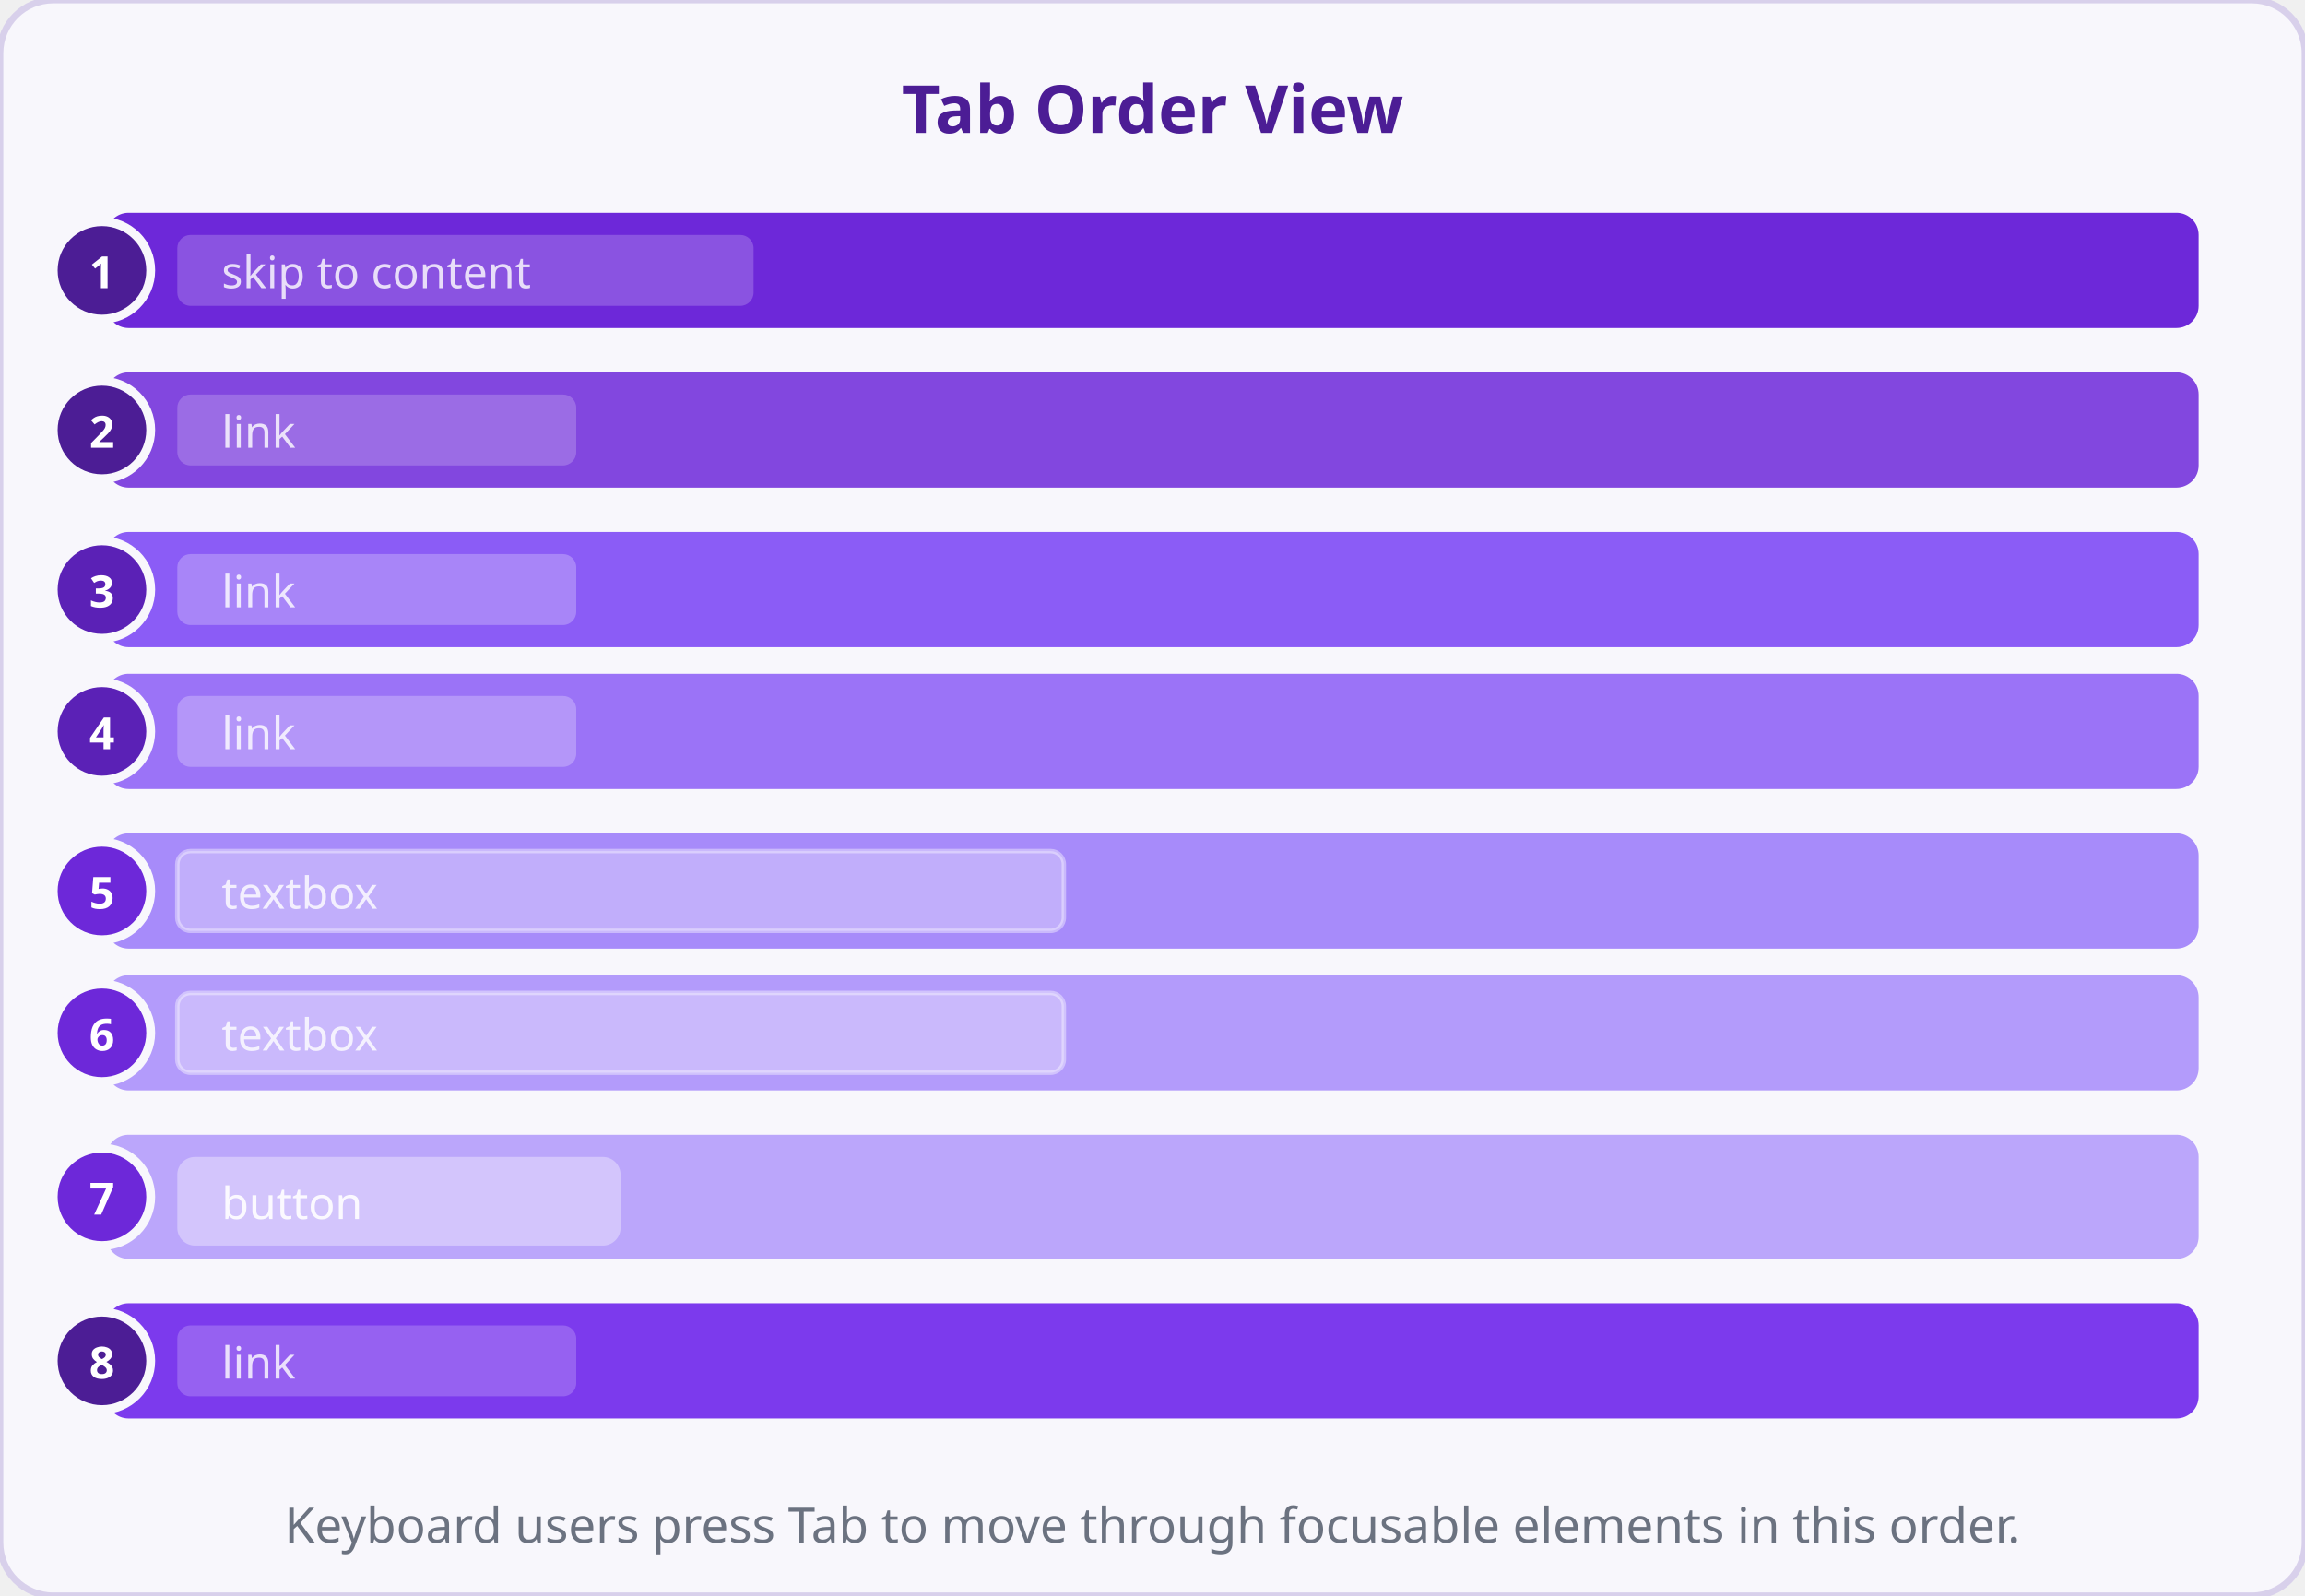
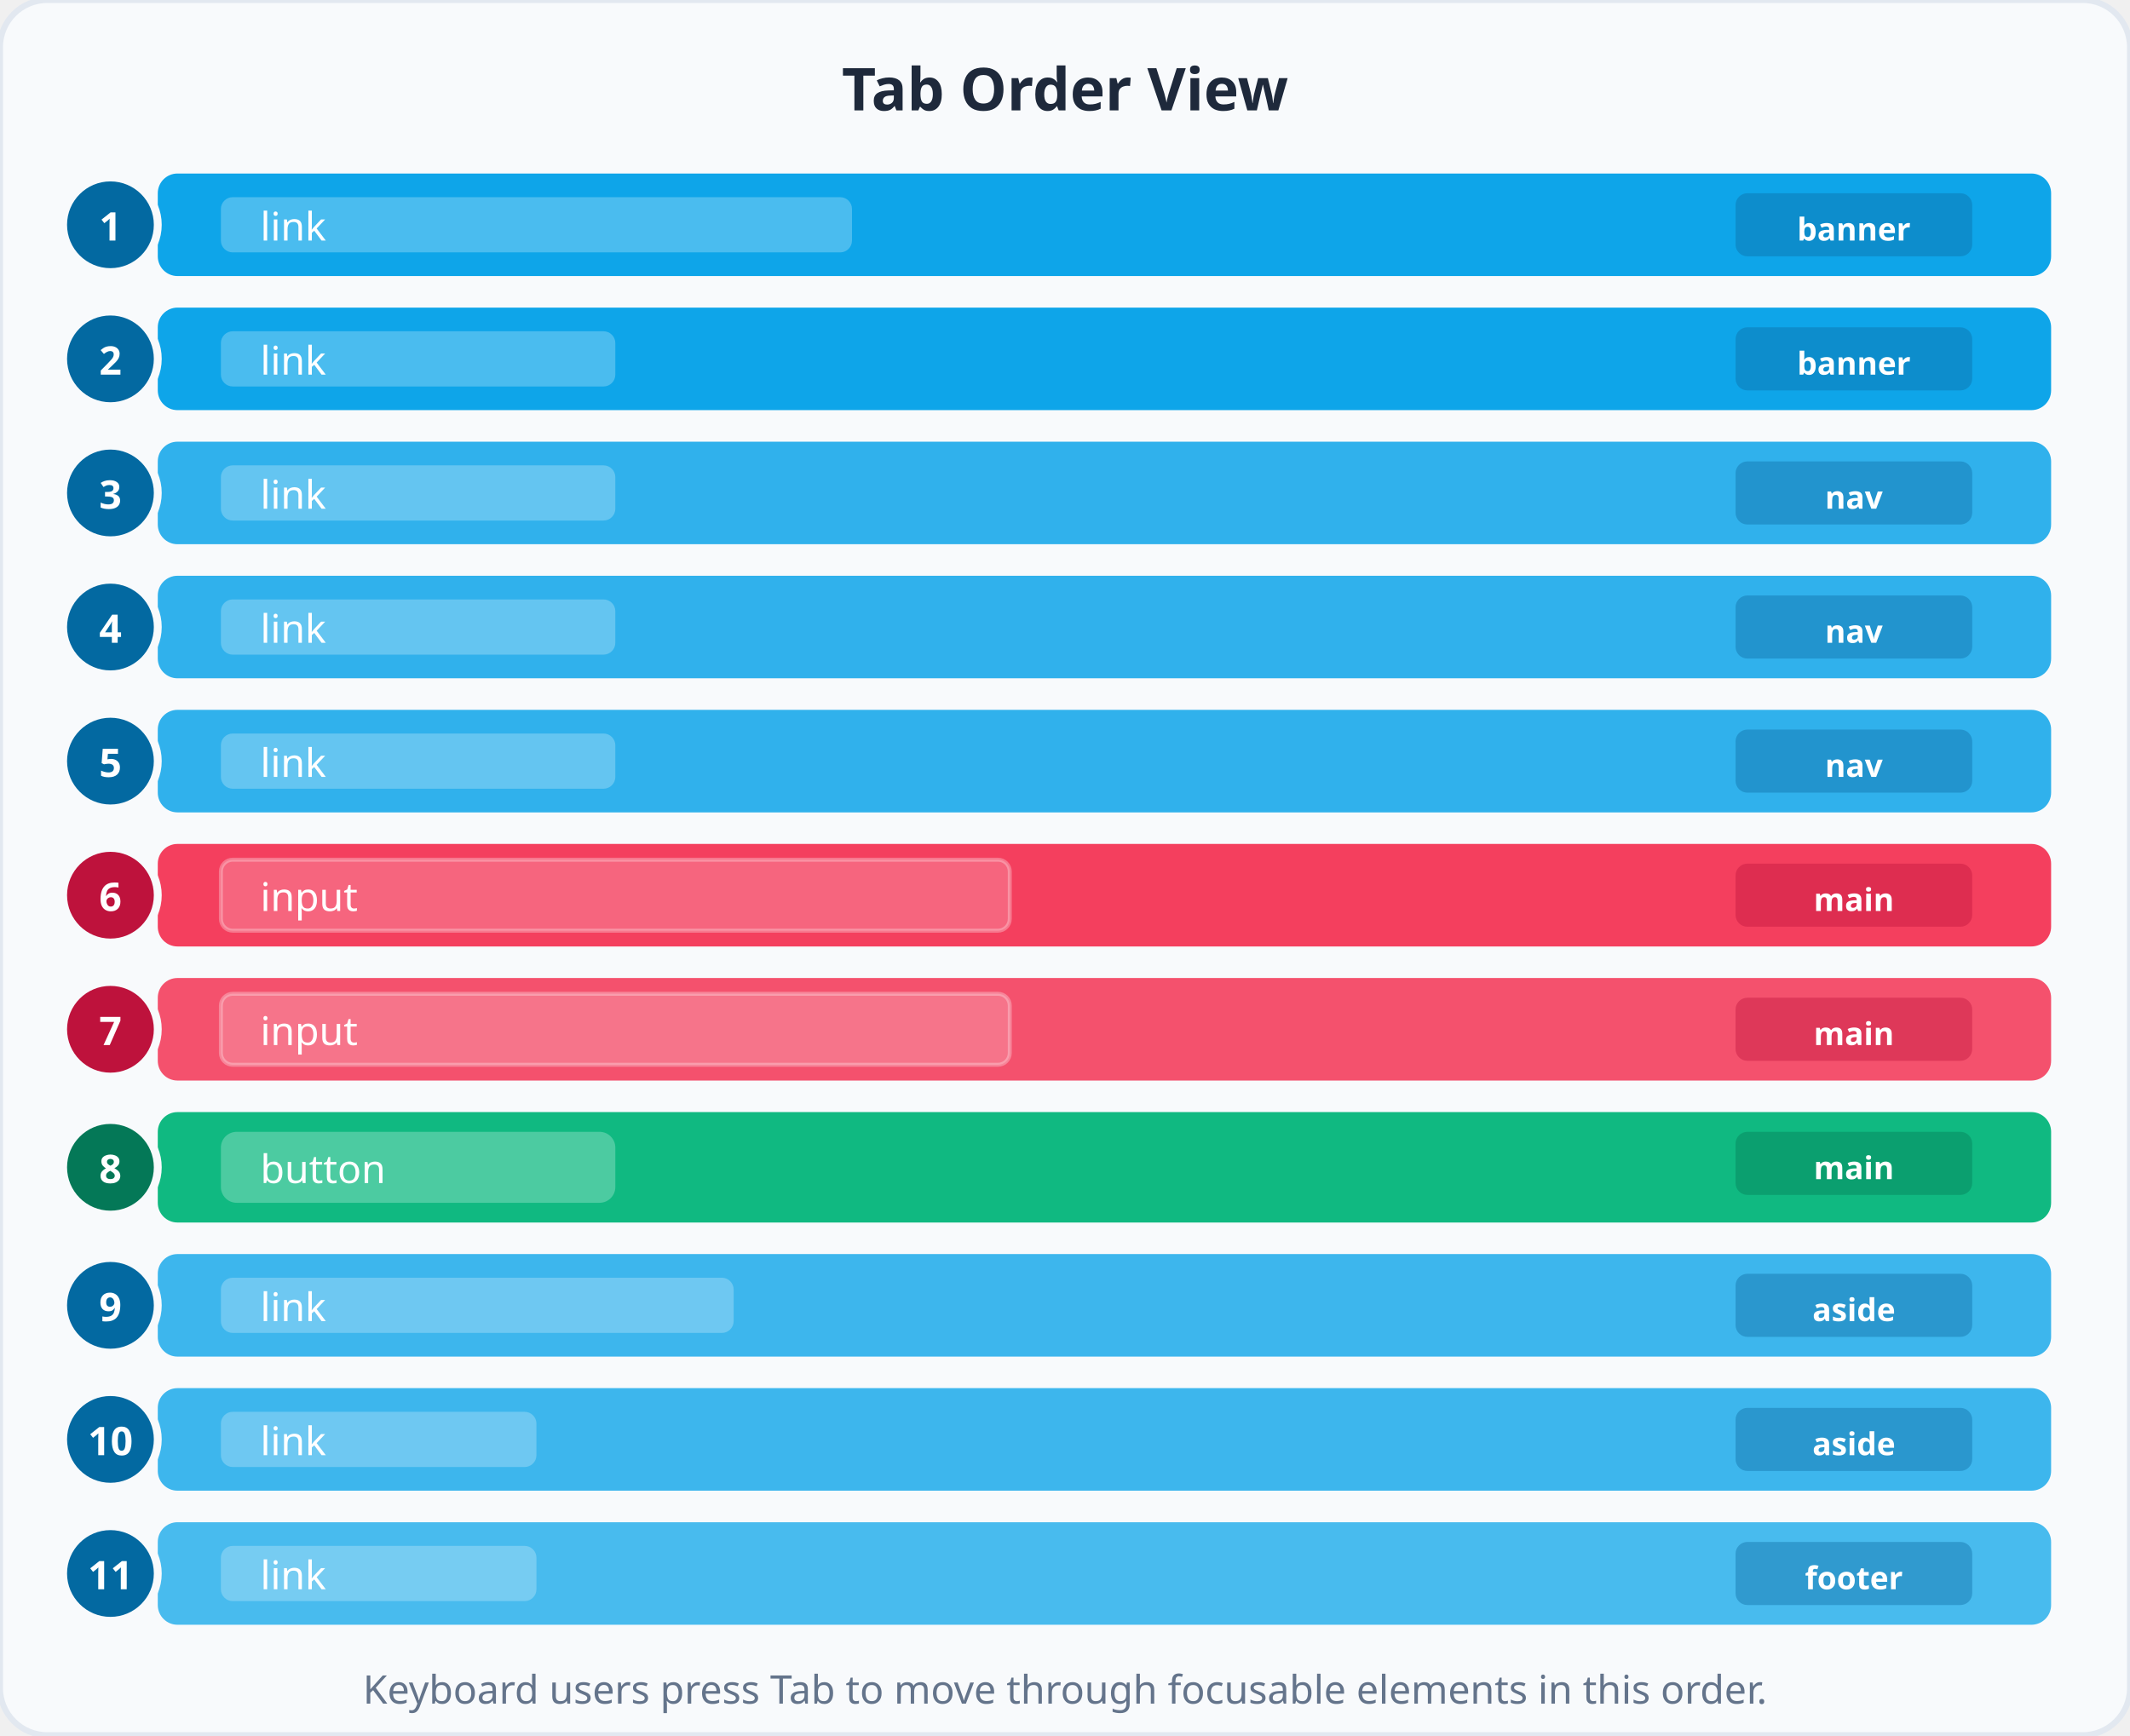
- <svg xmlns="http://www.w3.org/2000/svg" viewBox="0 0 520 360" role="img" aria-label="Tab order view: only the focusable elements from the page, shown as numbered colored rectangles in the order a keyboard user would reach them.">
-   <rect width="520" height="360" rx="12" fill="#f8f7fc" stroke="#d8d0eb" stroke-width="1.5" />
-   <text x="260" y="30" text-anchor="middle" font-family="system-ui, sans-serif" font-size="15" font-weight="600" fill="#4c1d95">Tab Order View</text>
-   <g transform="translate(24, 48)">
-     <rect width="472" height="26" rx="5" fill="#6d28d9" />
-     <circle cx="-1" cy="13" r="11" fill="#4c1d95" stroke="#f8f7fc" stroke-width="2" />
-     <text x="-1" y="17" text-anchor="middle" font-family="system-ui, sans-serif" font-size="10" font-weight="700" fill="#ffffff">1</text>
-     <rect x="16" y="5" width="130" height="16" rx="3" fill="rgba(255,255,255,0.2)" />
-     <text x="26" y="17" font-family="system-ui, sans-serif" font-size="10" fill="rgba(255,255,255,0.8)">skip to content</text>
+ <svg xmlns="http://www.w3.org/2000/svg" viewBox="0 0 540 440" role="img" aria-label="Tab order view: only the focusable elements from the page shown as numbered colored bars, using the same element colors as the visual view, in the order a keyboard user reaches them.">
+   <rect width="540" height="440" rx="12" fill="#f8fafc" stroke="#e2e8f0" stroke-width="1.5" />
+   <text x="270" y="28" text-anchor="middle" font-family="system-ui, sans-serif" font-size="15" font-weight="600" fill="#1e293b">Tab Order View</text>
+   <g transform="translate(20, 44)">
+     <rect x="20" y="0" width="480" height="26" rx="5" fill="#0ea5e9" />
+     <circle cx="8" cy="13" r="12" fill="#0369a1" stroke="#f8fafc" stroke-width="2" />
+     <text x="8" y="17" text-anchor="middle" font-family="system-ui, sans-serif" font-size="10" font-weight="700" fill="#ffffff">1</text>
+     <rect x="36" y="6" width="160" height="14" rx="3" fill="rgba(255,255,255,0.25)" />
+     <text x="46" y="17" font-family="system-ui, sans-serif" font-size="10" fill="#ffffff">link</text>
+     <rect x="420" y="5" width="60" height="16" rx="3" fill="rgba(14,105,161,0.4)" />
+     <text x="450" y="17" text-anchor="middle" font-family="system-ui, sans-serif" font-size="8" font-weight="600" fill="#ffffff">banner</text>
  </g>
-   <g transform="translate(24, 84)">
-     <rect width="472" height="26" rx="5" fill="#6d28d9" fill-opacity="0.85" />
-     <circle cx="-1" cy="13" r="11" fill="#4c1d95" stroke="#f8f7fc" stroke-width="2" />
-     <text x="-1" y="17" text-anchor="middle" font-family="system-ui, sans-serif" font-size="10" font-weight="700" fill="#ffffff">2</text>
-     <rect x="16" y="5" width="90" height="16" rx="3" fill="rgba(255,255,255,0.2)" />
-     <text x="26" y="17" font-family="system-ui, sans-serif" font-size="10" fill="rgba(255,255,255,0.8)">link</text>
+   <g transform="translate(20, 78)">
+     <rect x="20" y="0" width="480" height="26" rx="5" fill="#0ea5e9" />
+     <circle cx="8" cy="13" r="12" fill="#0369a1" stroke="#f8fafc" stroke-width="2" />
+     <text x="8" y="17" text-anchor="middle" font-family="system-ui, sans-serif" font-size="10" font-weight="700" fill="#ffffff">2</text>
+     <rect x="36" y="6" width="100" height="14" rx="3" fill="rgba(255,255,255,0.25)" />
+     <text x="46" y="17" font-family="system-ui, sans-serif" font-size="10" fill="#ffffff">link</text>
+     <rect x="420" y="5" width="60" height="16" rx="3" fill="rgba(14,105,161,0.4)" />
+     <text x="450" y="17" text-anchor="middle" font-family="system-ui, sans-serif" font-size="8" font-weight="600" fill="#ffffff">banner</text>
  </g>
-   <g transform="translate(24, 120)">
-     <rect width="472" height="26" rx="5" fill="#8b5cf6" />
-     <circle cx="-1" cy="13" r="11" fill="#5b21b6" stroke="#f8f7fc" stroke-width="2" />
-     <text x="-1" y="17" text-anchor="middle" font-family="system-ui, sans-serif" font-size="10" font-weight="700" fill="#ffffff">3</text>
-     <rect x="16" y="5" width="90" height="16" rx="3" fill="rgba(255,255,255,0.25)" />
-     <text x="26" y="17" font-family="system-ui, sans-serif" font-size="10" fill="rgba(255,255,255,0.8)">link</text>
+   <g transform="translate(20, 112)">
+     <rect x="20" y="0" width="480" height="26" rx="5" fill="#0ea5e9" fill-opacity="0.85" />
+     <circle cx="8" cy="13" r="12" fill="#0369a1" stroke="#f8fafc" stroke-width="2" />
+     <text x="8" y="17" text-anchor="middle" font-family="system-ui, sans-serif" font-size="10" font-weight="700" fill="#ffffff">3</text>
+     <rect x="36" y="6" width="100" height="14" rx="3" fill="rgba(255,255,255,0.25)" />
+     <text x="46" y="17" font-family="system-ui, sans-serif" font-size="10" fill="#ffffff">link</text>
+     <rect x="420" y="5" width="60" height="16" rx="3" fill="rgba(14,105,161,0.4)" />
+     <text x="450" y="17" text-anchor="middle" font-family="system-ui, sans-serif" font-size="8" font-weight="600" fill="#ffffff">nav</text>
  </g>
-   <g transform="translate(24, 152)">
-     <rect width="472" height="26" rx="5" fill="#8b5cf6" fill-opacity="0.85" />
-     <circle cx="-1" cy="13" r="11" fill="#5b21b6" stroke="#f8f7fc" stroke-width="2" />
-     <text x="-1" y="17" text-anchor="middle" font-family="system-ui, sans-serif" font-size="10" font-weight="700" fill="#ffffff">4</text>
-     <rect x="16" y="5" width="90" height="16" rx="3" fill="rgba(255,255,255,0.25)" />
-     <text x="26" y="17" font-family="system-ui, sans-serif" font-size="10" fill="rgba(255,255,255,0.8)">link</text>
+   <g transform="translate(20, 146)">
+     <rect x="20" y="0" width="480" height="26" rx="5" fill="#0ea5e9" fill-opacity="0.85" />
+     <circle cx="8" cy="13" r="12" fill="#0369a1" stroke="#f8fafc" stroke-width="2" />
+     <text x="8" y="17" text-anchor="middle" font-family="system-ui, sans-serif" font-size="10" font-weight="700" fill="#ffffff">4</text>
+     <rect x="36" y="6" width="100" height="14" rx="3" fill="rgba(255,255,255,0.25)" />
+     <text x="46" y="17" font-family="system-ui, sans-serif" font-size="10" fill="#ffffff">link</text>
+     <rect x="420" y="5" width="60" height="16" rx="3" fill="rgba(14,105,161,0.4)" />
+     <text x="450" y="17" text-anchor="middle" font-family="system-ui, sans-serif" font-size="8" font-weight="600" fill="#ffffff">nav</text>
  </g>
-   <g transform="translate(24, 188)">
-     <rect width="472" height="26" rx="5" fill="#a78bfa" />
-     <circle cx="-1" cy="13" r="11" fill="#6d28d9" stroke="#f8f7fc" stroke-width="2" />
-     <text x="-1" y="17" text-anchor="middle" font-family="system-ui, sans-serif" font-size="10" font-weight="700" fill="#ffffff">5</text>
-     <rect x="16" y="4" width="200" height="18" rx="3" fill="rgba(255,255,255,0.3)" stroke="rgba(255,255,255,0.4)" stroke-width="1" />
-     <text x="26" y="17" font-family="system-ui, sans-serif" font-size="10" fill="rgba(255,255,255,0.8)">textbox</text>
+   <g transform="translate(20, 180)">
+     <rect x="20" y="0" width="480" height="26" rx="5" fill="#0ea5e9" fill-opacity="0.85" />
+     <circle cx="8" cy="13" r="12" fill="#0369a1" stroke="#f8fafc" stroke-width="2" />
+     <text x="8" y="17" text-anchor="middle" font-family="system-ui, sans-serif" font-size="10" font-weight="700" fill="#ffffff">5</text>
+     <rect x="36" y="6" width="100" height="14" rx="3" fill="rgba(255,255,255,0.25)" />
+     <text x="46" y="17" font-family="system-ui, sans-serif" font-size="10" fill="#ffffff">link</text>
+     <rect x="420" y="5" width="60" height="16" rx="3" fill="rgba(14,105,161,0.4)" />
+     <text x="450" y="17" text-anchor="middle" font-family="system-ui, sans-serif" font-size="8" font-weight="600" fill="#ffffff">nav</text>
  </g>
-   <g transform="translate(24, 220)">
-     <rect width="472" height="26" rx="5" fill="#a78bfa" fill-opacity="0.85" />
-     <circle cx="-1" cy="13" r="11" fill="#6d28d9" stroke="#f8f7fc" stroke-width="2" />
-     <text x="-1" y="17" text-anchor="middle" font-family="system-ui, sans-serif" font-size="10" font-weight="700" fill="#ffffff">6</text>
-     <rect x="16" y="4" width="200" height="18" rx="3" fill="rgba(255,255,255,0.3)" stroke="rgba(255,255,255,0.4)" stroke-width="1" />
-     <text x="26" y="17" font-family="system-ui, sans-serif" font-size="10" fill="rgba(255,255,255,0.8)">textbox</text>
+   <g transform="translate(20, 214)">
+     <rect x="20" y="0" width="480" height="26" rx="5" fill="#f43f5e" />
+     <circle cx="8" cy="13" r="12" fill="#be123c" stroke="#f8fafc" stroke-width="2" />
+     <text x="8" y="17" text-anchor="middle" font-family="system-ui, sans-serif" font-size="10" font-weight="700" fill="#ffffff">6</text>
+     <rect x="36" y="4" width="200" height="18" rx="3" fill="rgba(255,255,255,0.2)" stroke="rgba(255,255,255,0.3)" stroke-width="1" />
+     <text x="46" y="17" font-family="system-ui, sans-serif" font-size="10" fill="#ffffff">input</text>
+     <rect x="420" y="5" width="60" height="16" rx="3" fill="rgba(190,18,60,0.4)" />
+     <text x="450" y="17" text-anchor="middle" font-family="system-ui, sans-serif" font-size="8" font-weight="600" fill="#ffffff">main</text>
  </g>
-   <g transform="translate(24, 256)">
-     <rect width="472" height="28" rx="5" fill="#a78bfa" fill-opacity="0.75" />
-     <circle cx="-1" cy="14" r="11" fill="#6d28d9" stroke="#f8f7fc" stroke-width="2" />
-     <text x="-1" y="18" text-anchor="middle" font-family="system-ui, sans-serif" font-size="10" font-weight="700" fill="#ffffff">7</text>
-     <rect x="16" y="5" width="100" height="20" rx="4" fill="rgba(255,255,255,0.35)" />
-     <text x="26" y="19" font-family="system-ui, sans-serif" font-size="10" fill="rgba(255,255,255,0.9)">button</text>
+   <g transform="translate(20, 248)">
+     <rect x="20" y="0" width="480" height="26" rx="5" fill="#f43f5e" fill-opacity="0.9" />
+     <circle cx="8" cy="13" r="12" fill="#be123c" stroke="#f8fafc" stroke-width="2" />
+     <text x="8" y="17" text-anchor="middle" font-family="system-ui, sans-serif" font-size="10" font-weight="700" fill="#ffffff">7</text>
+     <rect x="36" y="4" width="200" height="18" rx="3" fill="rgba(255,255,255,0.2)" stroke="rgba(255,255,255,0.3)" stroke-width="1" />
+     <text x="46" y="17" font-family="system-ui, sans-serif" font-size="10" fill="#ffffff">input</text>
+     <rect x="420" y="5" width="60" height="16" rx="3" fill="rgba(190,18,60,0.4)" />
+     <text x="450" y="17" text-anchor="middle" font-family="system-ui, sans-serif" font-size="8" font-weight="600" fill="#ffffff">main</text>
  </g>
-   <g transform="translate(24, 294)">
-     <rect width="472" height="26" rx="5" fill="#7c3aed" />
-     <circle cx="-1" cy="13" r="11" fill="#4c1d95" stroke="#f8f7fc" stroke-width="2" />
-     <text x="-1" y="17" text-anchor="middle" font-family="system-ui, sans-serif" font-size="10" font-weight="700" fill="#ffffff">8</text>
-     <rect x="16" y="5" width="90" height="16" rx="3" fill="rgba(255,255,255,0.2)" />
-     <text x="26" y="17" font-family="system-ui, sans-serif" font-size="10" fill="rgba(255,255,255,0.8)">link</text>
+   <g transform="translate(20, 282)">
+     <rect x="20" y="0" width="480" height="28" rx="5" fill="#10b981" />
+     <circle cx="8" cy="14" r="12" fill="#047857" stroke="#f8fafc" stroke-width="2" />
+     <text x="8" y="18" text-anchor="middle" font-family="system-ui, sans-serif" font-size="10" font-weight="700" fill="#ffffff">8</text>
+     <rect x="36" y="5" width="100" height="18" rx="4" fill="rgba(255,255,255,0.25)" />
+     <text x="46" y="18" font-family="system-ui, sans-serif" font-size="10" fill="#ffffff">button</text>
+     <rect x="420" y="5" width="60" height="16" rx="3" fill="rgba(4,120,87,0.4)" />
+     <text x="450" y="17" text-anchor="middle" font-family="system-ui, sans-serif" font-size="8" font-weight="600" fill="#ffffff">main</text>
  </g>
-   <text x="260" y="348" text-anchor="middle" font-family="system-ui, sans-serif" font-size="11" fill="#6b7280">Keyboard users press Tab to move through focusable elements in this order.</text>
+   <g transform="translate(20, 318)">
+     <rect x="20" y="0" width="480" height="26" rx="5" fill="#0ea5e9" fill-opacity="0.8" />
+     <circle cx="8" cy="13" r="12" fill="#0369a1" stroke="#f8fafc" stroke-width="2" />
+     <text x="8" y="17" text-anchor="middle" font-family="system-ui, sans-serif" font-size="10" font-weight="700" fill="#ffffff">9</text>
+     <rect x="36" y="6" width="130" height="14" rx="3" fill="rgba(255,255,255,0.25)" />
+     <text x="46" y="17" font-family="system-ui, sans-serif" font-size="10" fill="#ffffff">link</text>
+     <rect x="420" y="5" width="60" height="16" rx="3" fill="rgba(14,105,161,0.4)" />
+     <text x="450" y="17" text-anchor="middle" font-family="system-ui, sans-serif" font-size="8" font-weight="600" fill="#ffffff">aside</text>
+   </g>
+   <g transform="translate(20, 352)">
+     <rect x="20" y="0" width="480" height="26" rx="5" fill="#0ea5e9" fill-opacity="0.8" />
+     <circle cx="8" cy="13" r="12" fill="#0369a1" stroke="#f8fafc" stroke-width="2" />
+     <text x="8" y="17" text-anchor="middle" font-family="system-ui, sans-serif" font-size="10" font-weight="700" fill="#ffffff">10</text>
+     <rect x="36" y="6" width="80" height="14" rx="3" fill="rgba(255,255,255,0.25)" />
+     <text x="46" y="17" font-family="system-ui, sans-serif" font-size="10" fill="#ffffff">link</text>
+     <rect x="420" y="5" width="60" height="16" rx="3" fill="rgba(14,105,161,0.4)" />
+     <text x="450" y="17" text-anchor="middle" font-family="system-ui, sans-serif" font-size="8" font-weight="600" fill="#ffffff">aside</text>
+   </g>
+   <g transform="translate(20, 386)">
+     <rect x="20" y="0" width="480" height="26" rx="5" fill="#0ea5e9" fill-opacity="0.75" />
+     <circle cx="8" cy="13" r="12" fill="#0369a1" stroke="#f8fafc" stroke-width="2" />
+     <text x="8" y="17" text-anchor="middle" font-family="system-ui, sans-serif" font-size="10" font-weight="700" fill="#ffffff">11</text>
+     <rect x="36" y="6" width="80" height="14" rx="3" fill="rgba(255,255,255,0.25)" />
+     <text x="46" y="17" font-family="system-ui, sans-serif" font-size="10" fill="#ffffff">link</text>
+     <rect x="420" y="5" width="60" height="16" rx="3" fill="rgba(14,105,161,0.4)" />
+     <text x="450" y="17" text-anchor="middle" font-family="system-ui, sans-serif" font-size="8" font-weight="600" fill="#ffffff">footer</text>
+   </g>
+   <text x="270" y="432" text-anchor="middle" font-family="system-ui, sans-serif" font-size="10" fill="#64748b">Keyboard users press Tab to move through focusable elements in this order.</text>
</svg>
